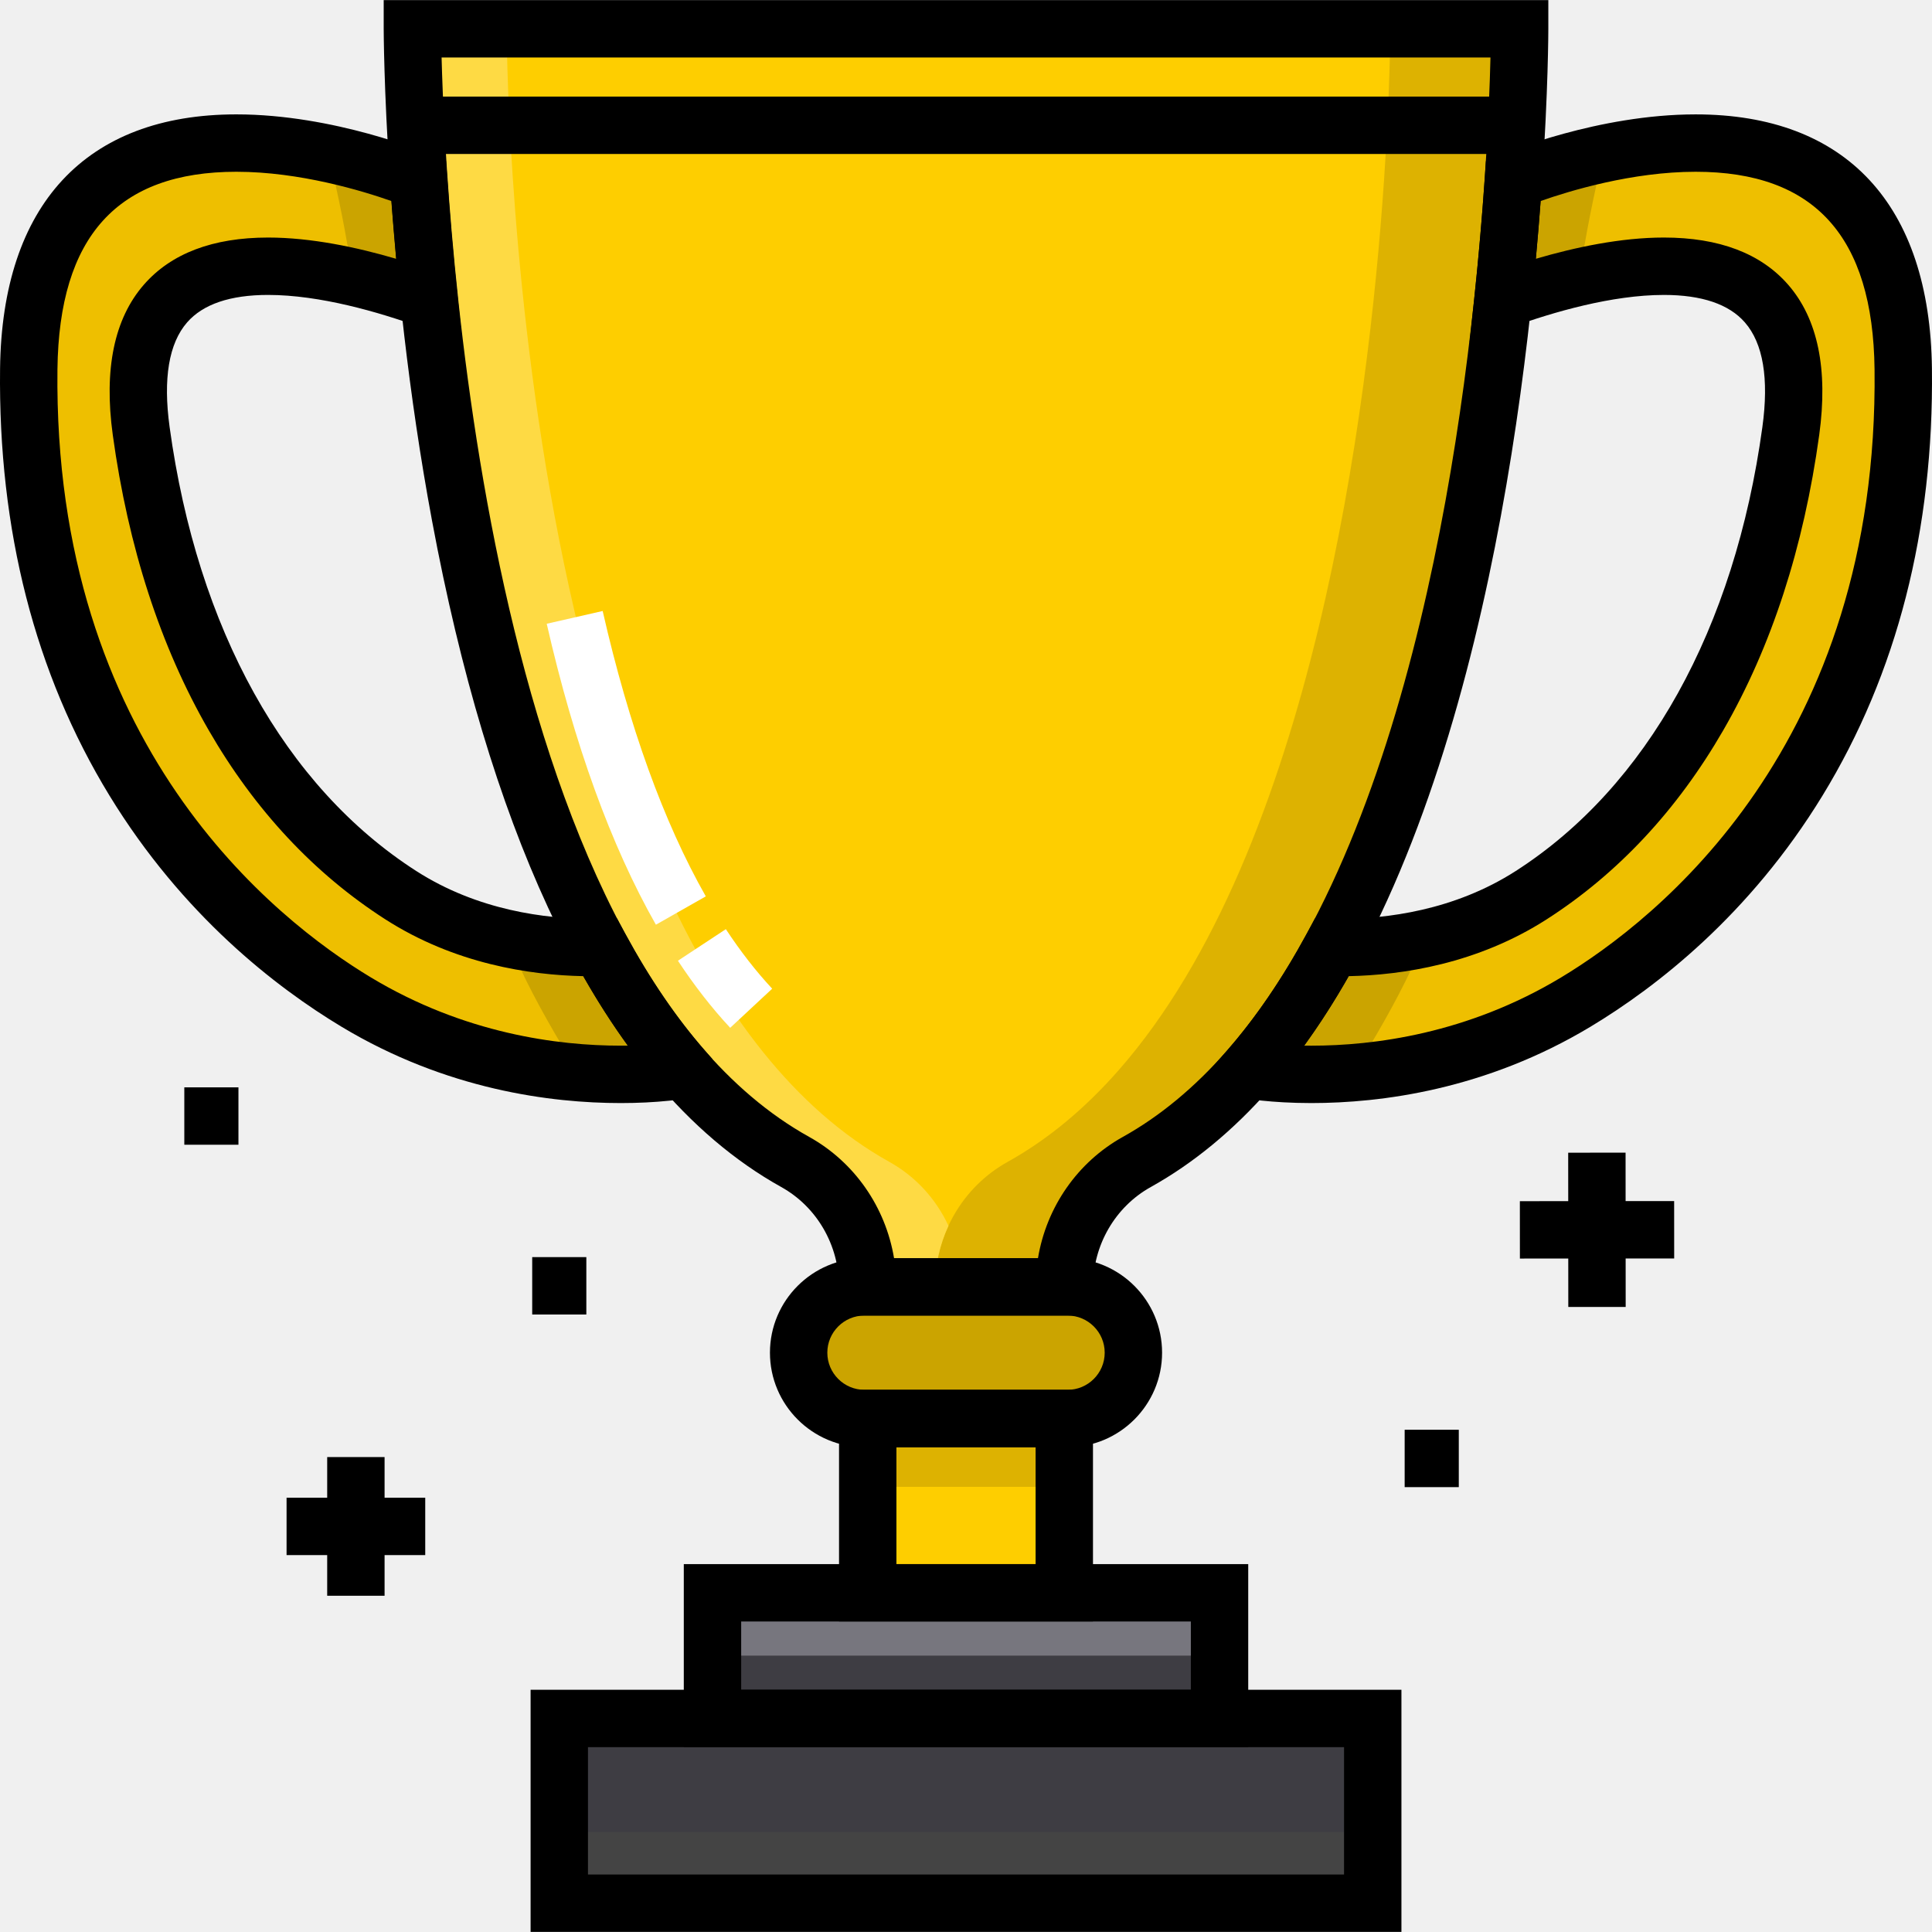
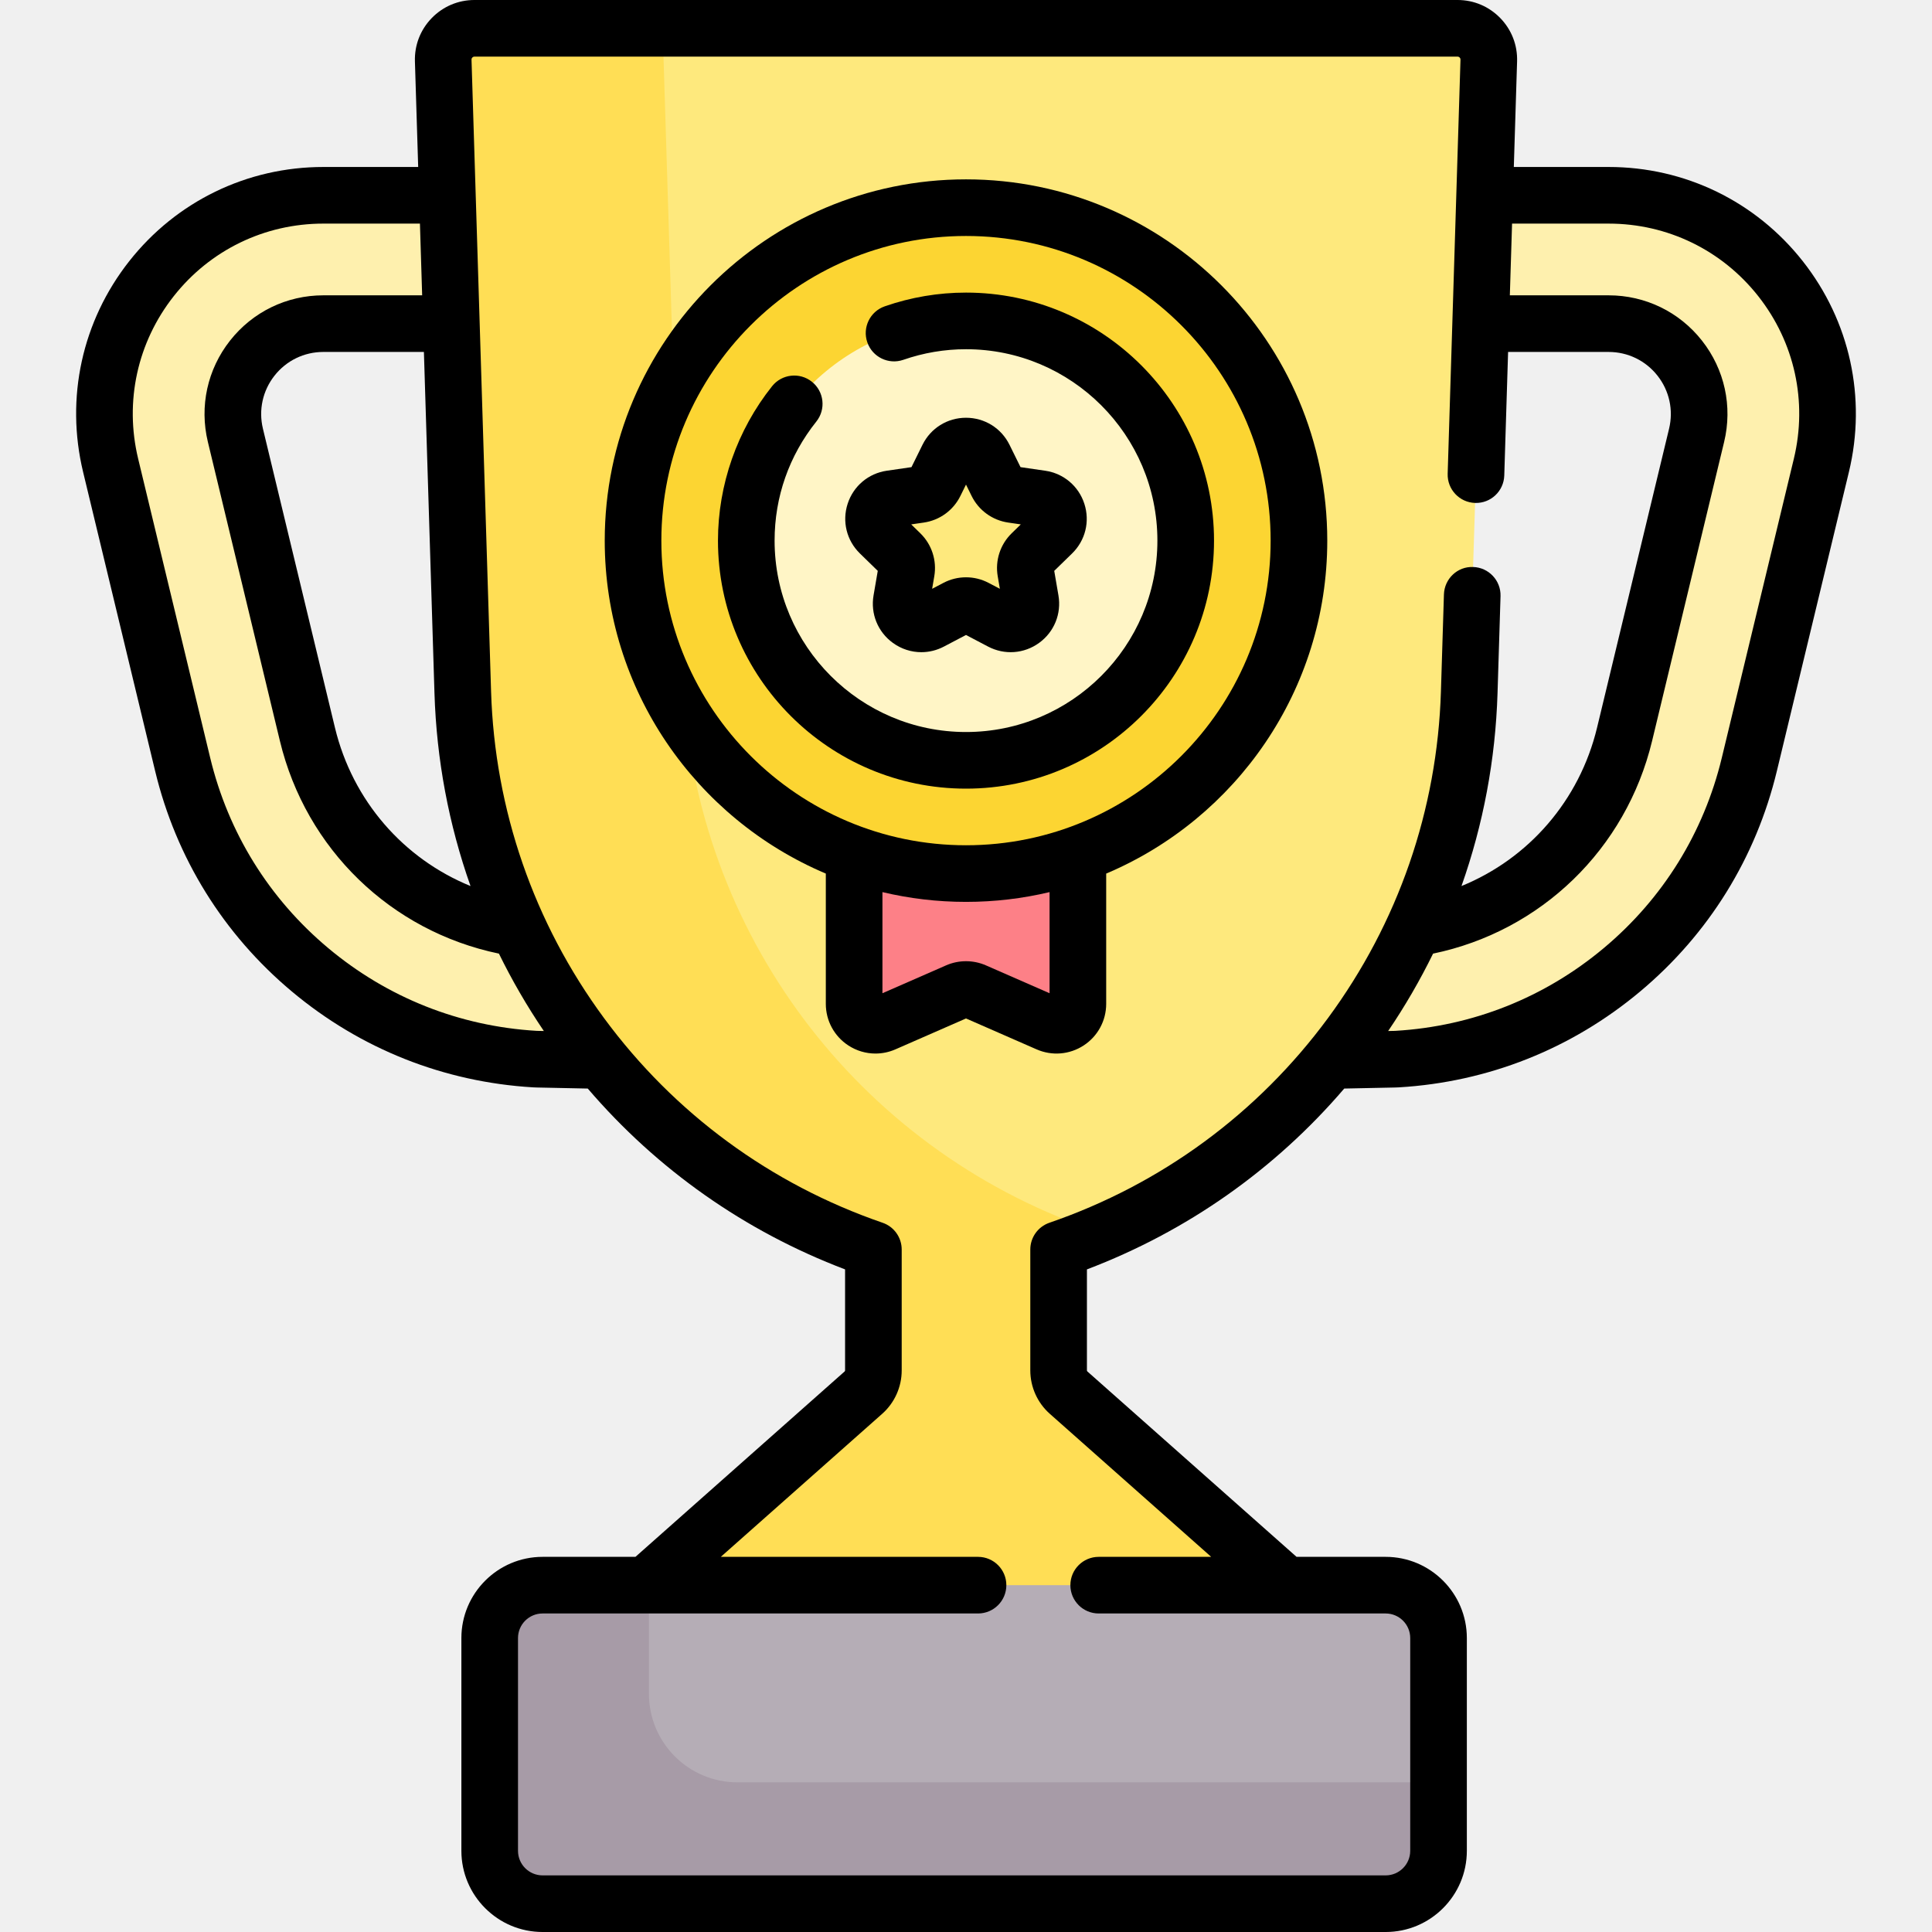
- <svg xmlns="http://www.w3.org/2000/svg" version="1.1" id="Capa_1" x="0px" y="0px" viewBox="0 0 512.001 512.001" style="enable-background:new 0 0 512.001 512.001;" xml:space="preserve">
-   <path style="fill:#FECE00;" d="M368.446,7.63H134.275h-24.988c0,0,0.001,243.86,101.449,300.302  c11.958,6.652,19.221,19.415,19.221,33.099h17.819h34.273c0-13.684,7.263-26.446,19.221-33.099  c10.993-6.116,20.793-14.435,29.532-24.404c51.397-58.624,66.062-174.372,70.246-235.651c1.67-24.462,1.672-40.249,1.672-40.249  h-34.274L368.446,7.63L368.446,7.63z" />
-   <path style="fill:#EEBF00;" d="M7.622,97.789c1.091-92.984,103.33-49.912,103.33-49.912c0.641,9.377,1.528,20.031,2.753,31.558  C86.806,69.75,29.351,55.489,37.418,114.21c8.186,59.593,34.177,100.792,68.779,123.01c19.266,12.371,40.557,14.121,52.855,13.874  c6.498,11.987,13.84,22.96,22.146,32.434v0.001c0,0-43.479,8.102-86.795-17.964C54.067,241.291,6.549,189.176,7.622,97.789z" />
-   <rect x="229.96" y="375.92" style="fill:#FECE00;" width="52.09" height="46.19" />
-   <rect x="229.1" y="375.92" style="fill:#DDB201;" width="52.96" height="18.11" />
-   <rect x="148.22" y="455.42" style="fill:#3E3D43;" width="215.57" height="48.956" />
-   <rect x="148.22" y="485.52" style="fill:#444444;" width="215.57" height="18.845" />
-   <rect x="188.82" y="422.11" style="fill:#77767E;" width="134.38" height="33.3" />
-   <rect x="188.82" y="438.76" style="fill:#3E3D43;" width="134.38" height="16.651" />
-   <path style="fill:#CBA400;" d="M282.914,375.921h-53.821c-9.635,0-17.445-7.81-17.445-17.445l0,0c0-9.635,7.81-17.445,17.445-17.445  h53.821c9.635,0,17.445,7.81,17.445,17.445l0,0C300.359,368.111,292.549,375.921,282.914,375.921z" />
-   <path style="fill:#DDB201;" d="M368.446,7.63c0,0-0.001,15.787-1.672,40.249c-4.184,61.279-18.848,177.026-70.246,235.651  c-8.74,9.969-18.539,18.288-29.532,24.404c-11.958,6.652-19.221,19.415-19.221,33.099h34.273c0-13.684,7.263-26.446,19.221-33.099  c10.993-6.116,20.793-14.435,29.532-24.404c51.397-58.624,66.062-174.372,70.246-235.651c1.67-24.462,1.672-40.249,1.672-40.249  L368.446,7.63L368.446,7.63z" />
-   <path style="fill:#FEDA44;" d="M235.724,307.932C134.276,251.49,134.275,7.63,134.275,7.63h-24.988  c0,0,0.001,243.86,101.449,300.302c11.958,6.652,19.221,19.415,19.221,33.099h17.819c0-5.677,1.267-11.188,3.584-16.177  C248.093,317.817,242.72,311.825,235.724,307.932z" />
-   <path style="fill:#EEBF00;" d="M504.378,97.789c-1.091-92.984-103.33-49.912-103.33-49.912c-0.641,9.377-1.528,20.031-2.753,31.558  c26.899-9.686,84.354-23.947,76.287,34.774c-8.186,59.593-34.177,100.792-68.779,123.01c-19.266,12.371-40.557,14.121-52.855,13.874  c-6.498,11.987-13.84,22.96-22.146,32.434v0.001c0,0,43.479,8.102,86.795-17.964C457.934,241.291,505.451,189.176,504.378,97.789z" />
+ <svg xmlns="http://www.w3.org/2000/svg" id="Capa_1" enable-background="new 0 0 511.818 511.818" height="512" viewBox="0 0 511.818 511.818" width="512">
  <g>
-     <path style="fill:#CBA400;" d="M93.363,73.396c7.544,1.726,14.632,3.984,20.342,6.04c-1.225-11.527-2.112-22.182-2.753-31.558   c0,0-10.055-4.229-23.884-7.175C89.556,51.531,91.914,62.39,93.363,73.396z" />
-     <path style="fill:#CBA400;" d="M159.052,251.094c-6.207,0.125-14.708-0.264-24.081-2.266c0.917,2.524,1.842,5.051,2.812,7.565   c4.456,9.533,9.91,18.766,15.461,27.862c16.723,1.362,27.953-0.725,27.953-0.725v-0.001   C172.892,274.054,165.55,263.081,159.052,251.094z" />
-     <path style="fill:#CBA400;" d="M418.637,73.396c-7.544,1.726-14.632,3.984-20.342,6.04c1.225-11.527,2.112-22.182,2.753-31.558   c0,0,10.055-4.229,23.884-7.175C422.444,51.531,420.087,62.39,418.637,73.396z" />
-     <path style="fill:#CBA400;" d="M352.949,251.094c6.207,0.125,14.708-0.264,24.081-2.266c-0.917,2.524-1.842,5.051-2.812,7.565   c-4.456,9.533-9.91,18.766-15.461,27.862c-16.723,1.362-27.953-0.725-27.953-0.725v-0.001   C339.108,274.054,346.45,263.081,352.949,251.094z" />
+     <g>
+       <g>
+         <g id="XMLID_995_">
+           <g>
+             <path d="m471.689 73.838c11.07 14.04 15.01 32.06 10.82 49.44l-19.08 79.22c-5.17 21.44-16.84 40.26-33.75 54.42s-37.49 22.34-59.51 23.65c-.22.01-.43.02-.66.03l-16.96.35h-193.28l-16.96-.35c-.23-.01-.44-.02-.66-.03-22.02-1.31-42.6-9.49-59.51-23.65s-28.58-32.98-33.75-54.42l-19.08-79.22c-4.19-17.38-.25-35.4 10.82-49.44 11.06-14.05 27.66-22.1 45.53-22.1h32.86 274.78 32.86c17.87 0 34.47 8.05 45.53 22.1zm-22.23 41.48c1.73-7.19.1-14.64-4.47-20.44-4.58-5.81-11.44-9.14-18.83-9.14h-33.91-272.68-33.91c-7.39 0-14.25 3.33-18.83 9.14-4.57 5.8-6.2 13.25-4.47 20.44l19.08 79.21c6.57 27.27 28.62 47.27 55.88 51.42h237.18c27.26-4.15 49.31-24.15 55.88-51.42z" fill="#fef0ae" />
+           </g>
+         </g>
+       </g>
+       <g>
+         <g id="XMLID_994_">
+           <g>
+             <path d="m386.119 7.498c4.68 0 8.43 3.87 8.28 8.54l-5.18 167.39c-1.03 33.51-12.38 64.95-31.39 90.75-19.01 25.79-45.68 45.93-77.39 56.84v32.03c0 2.25.97 4.39 2.65 5.89l57.54 51-1.91 62.48h-167.53v-62.48l57.54-51c1.68-1.5 2.65-3.64 2.65-5.89v-32.03c-63.41-21.82-106.71-80.57-108.78-147.59l-5.18-167.39c-.15-4.67 3.6-8.54 8.28-8.54h260.42z" fill="#fee97d" />
+           </g>
+         </g>
+         <path d="m285.545 265.939c0 4.081-4.189 6.82-7.927 5.183l-19.439-8.511c-1.446-.633-3.092-.633-4.538 0l-19.439 8.511c-3.738 1.637-7.927-1.102-7.927-5.183v-95.193h59.271v95.193z" fill="#fd8087" />
+         <path d="m283.106 368.958c-1.68-1.5-2.65-3.64-2.65-5.89v-32.03c3.102-1.068 6.141-2.249 9.145-3.49l3.337-1.417c-2.361-.201-4.681-.736-6.904-1.559-61.462-22.765-103.182-80.56-105.213-146.316l-5.18-167.39c-.038-1.185.177-2.317.592-3.349h-50.518c-4.68 0-8.43 3.87-8.28 8.54l5.18 167.39c2.07 67.02 45.37 125.77 108.78 147.59v32.03c0 2.25-.97 4.39-2.65 5.89l-57.54 51v62.48h167.53l1.91-62.48z" fill="#ffde55" />
+         <circle cx="255.909" cy="143.219" fill="#fcd532" r="88.205" />
+         <circle cx="255.909" cy="143.219" fill="#fff5c6" r="58.205" />
+         <path d="m260.71 121.155 3.42 6.929c.78 1.58 2.287 2.675 4.031 2.929l7.647 1.111c4.391.638 6.145 6.034 2.967 9.132l-5.533 5.393c-1.262 1.23-1.838 3.002-1.54 4.739l1.306 7.616c.75 4.373-3.84 7.709-7.768 5.644l-6.839-3.596c-1.56-.82-3.423-.82-4.983 0l-6.839 3.596c-3.928 2.065-8.518-1.27-7.768-5.644l1.306-7.616c.298-1.737-.278-3.509-1.54-4.739l-5.533-5.393c-3.178-3.097-1.424-8.494 2.967-9.132l7.647-1.111c1.744-.253 3.251-1.349 4.031-2.929l3.42-6.929c1.963-3.979 7.637-3.979 9.601 0z" fill="#fee97d" />
+       </g>
+       <path d="m367.083 419.936h-223.348c-7.736 0-14.008 6.271-14.008 14.008v56.367c0 7.736 6.271 14.008 14.008 14.008h223.349c7.736 0 14.008-6.271 14.008-14.008v-56.367c-.001-7.737-6.272-14.008-14.009-14.008z" fill="#b5adb6" />
+       <path d="m195.37 472.171c-12.954 0-23.454-10.501-23.454-23.454v-28.781h-28.181c-7.736 0-14.008 6.271-14.008 14.008v56.367c0 7.736 6.272 14.008 14.008 14.008h223.348c7.736 0 14.008-6.271 14.008-14.008v-18.139h-185.721z" fill="#a79ba7" />
+     </g>
+     <g>
+       <path d="m255.909 47.514c-52.772 0-95.705 42.934-95.705 95.705 0 39.61 24.188 73.676 58.569 88.206v34.515c0 4.457 2.227 8.573 5.958 11.013 2.18 1.425 4.679 2.15 7.194 2.15 1.789 0 3.587-.367 5.284-1.11l18.701-8.187 18.701 8.187c4.082 1.788 8.747 1.398 12.478-1.04 3.73-2.439 5.958-6.556 5.958-11.013v-34.515c34.381-14.53 58.569-48.596 58.569-88.206-.002-52.772-42.935-95.705-95.707-95.705zm22.136 215.608-16.86-7.382c-3.353-1.467-7.199-1.468-10.552.001l-16.859 7.381v-26.788c7.108 1.69 14.518 2.589 22.136 2.589s15.028-.899 22.136-2.589v26.788zm-22.136-39.198c-44.501 0-80.705-36.204-80.705-80.705s36.204-80.705 80.705-80.705 80.705 36.204 80.705 80.705-36.204 80.705-80.705 80.705z" />
+       <path d="m255.909 77.514c-7.338 0-14.579 1.224-21.521 3.637-3.913 1.359-5.982 5.634-4.622 9.547 1.36 3.911 5.633 5.979 9.546 4.621 5.354-1.861 10.938-2.805 16.596-2.805 27.959 0 50.705 22.746 50.705 50.705s-22.746 50.705-50.705 50.705-50.705-22.746-50.705-50.705c0-11.57 3.825-22.48 11.063-31.551 2.583-3.238 2.053-7.957-1.185-10.54-3.239-2.584-7.958-2.054-10.541 1.185-9.245 11.588-14.337 26.115-14.337 40.906 0 36.229 29.475 65.705 65.705 65.705s65.705-29.476 65.705-65.705-29.474-65.705-65.704-65.705z" />
+       <path d="m232.534 151.231-1.116 6.504c-.833 4.857 1.126 9.675 5.114 12.572 2.253 1.637 4.889 2.468 7.542 2.468 2.042 0 4.097-.493 5.994-1.49l5.84-3.07 5.84 3.069c4.363 2.295 9.549 1.918 13.537-.977 3.988-2.897 5.947-7.715 5.114-12.572l-1.116-6.504 4.725-4.605c3.529-3.439 4.775-8.488 3.253-13.175-1.522-4.688-5.498-8.041-10.377-8.75l-6.529-.948-2.92-5.918c-2.181-4.419-6.598-7.165-11.526-7.165s-9.345 2.746-11.526 7.165l-2.92 5.918-6.531.948c-4.877.709-8.853 4.063-10.375 8.75s-.276 9.735 3.253 13.175zm12.204-12.796c4.187-.609 7.804-3.238 9.676-7.031l1.495-3.029 1.495 3.029c1.872 3.793 5.489 6.422 9.679 7.031l3.342.485-2.42 2.359c-3.029 2.953-4.41 7.206-3.695 11.376l.571 3.329-2.992-1.573c-1.872-.983-3.925-1.475-5.979-1.475s-4.108.491-5.982 1.476l-2.99 1.572.571-3.329c.715-4.17-.667-8.423-3.697-11.378l-2.418-2.357z" />
+       <path d="m477.584 69.194c-12.493-15.861-31.238-24.958-51.429-24.958h-25.121l.866-27.964c.133-4.307-1.445-8.382-4.445-11.475-3-3.094-7.024-4.798-11.333-4.798h-260.425c-4.309 0-8.334 1.704-11.333 4.798-3 3.093-4.578 7.168-4.445 11.476l.866 27.963h-25.122c-20.19 0-38.936 9.097-51.429 24.957-12.494 15.86-16.948 36.215-12.219 55.845l19.083 79.212c5.545 23.018 18.072 43.218 36.225 58.416 18.152 15.198 40.24 23.978 63.89 25.391.319.019.639.032.936.037l13.56.283c18.366 21.451 41.656 37.84 68.166 47.905v26.766c0 .104-.045.205-.123.274l-55.412 49.114h-24.605c-11.859 0-21.507 9.648-21.507 21.508v56.367c0 11.859 9.648 21.508 21.507 21.508h223.349c11.859 0 21.507-9.648 21.507-21.508v-56.367c0-11.859-9.648-21.508-21.507-21.508h-23.605l-55.411-49.114c-.079-.069-.124-.17-.124-.274v-26.766c26.51-10.064 49.8-26.454 68.166-47.905l13.537-.282c.32-.006.64-.02.974-.039 23.635-1.412 45.723-10.191 63.875-25.39 18.153-15.198 30.68-35.398 36.225-58.416l19.083-79.212c4.728-19.63.274-39.984-12.22-55.844zm-362.484 114.465c.545 17.593 3.786 34.771 9.548 51.067-17.761-7.242-31.256-22.622-35.913-41.953l-19.083-79.212c-1.189-4.937-.069-10.058 3.073-14.048 3.143-3.989 7.858-6.277 12.937-6.277h26.638zm26.992 89.424c-20.403-1.22-39.47-8.799-55.141-21.919-15.67-13.119-26.484-30.558-31.271-50.428l-19.083-79.212c-3.645-15.132-.212-30.822 9.419-43.049s24.081-19.239 39.646-19.239h25.586l.588 19h-26.173c-9.705 0-18.715 4.372-24.721 11.996-6.005 7.625-8.146 17.409-5.873 26.843l19.083 79.212c6.914 28.701 29.462 50.421 58.021 56.342 3.464 7.067 7.432 13.917 11.897 20.501l-1.633-.034c-.12-.001-.24-.007-.345-.013zm135.911 50.845c-3.027 1.042-5.059 3.891-5.059 7.092v32.027c0 4.393 1.885 8.584 5.174 11.499l42.748 37.89h-29.806c-4.142 0-7.5 3.357-7.5 7.5s3.358 7.5 7.5 7.5h76.023c3.588 0 6.507 2.919 6.507 6.508v56.367c0 3.589-2.919 6.508-6.507 6.508h-223.348c-3.588 0-6.507-2.919-6.507-6.508v-56.367c0-3.589 2.919-6.508 6.507-6.508h115.363c4.142 0 7.5-3.357 7.5-7.5s-3.358-7.5-7.5-7.5h-68.145l42.749-37.89c3.288-2.915 5.173-7.106 5.173-11.499v-32.027c0-3.201-2.032-6.05-5.059-7.092-29.663-10.209-55.179-28.952-73.79-54.205-18.611-25.252-28.962-55.173-29.932-86.528l-5.182-167.385c-.007-.221.067-.412.221-.57.154-.159.344-.239.564-.239h260.425c.221 0 .411.08.564.239.153.158.228.35.221.569l-3.396 109.699c-.128 4.141 3.125 7.601 7.265 7.729 4.142.137 7.6-3.124 7.729-7.264l1.013-32.736h26.638c5.079 0 9.794 2.288 12.937 6.277 3.143 3.99 4.263 9.111 3.074 14.048l-19.083 79.212c-4.657 19.33-18.152 34.709-35.913 41.952 5.762-16.295 9.003-33.474 9.548-51.066l.796-25.724c.128-4.141-3.125-7.601-7.265-7.729-4.147-.176-7.6 3.124-7.729 7.264l-.796 25.724c-.97 31.355-11.321 61.276-29.932 86.528-18.611 25.253-44.127 43.996-73.79 54.205zm197.218-202.404-19.083 79.212c-4.787 19.87-15.601 37.309-31.271 50.428-15.67 13.12-34.738 20.699-55.126 21.918-.12.007-.24.013-.383.016l-1.61.034c4.465-6.584 8.433-13.435 11.897-20.502 28.559-5.921 51.106-27.642 58.021-56.342l19.083-79.212c2.273-9.434.132-19.218-5.873-26.843-6.005-7.624-15.016-11.996-24.72-11.996h-26.174l.588-19h25.586c15.564 0 30.015 7.013 39.646 19.239s13.064 27.917 9.419 43.048z" />
+     </g>
  </g>
-   <path d="M289.652,429.714h-67.298v-61.396h67.298V429.714z M237.561,414.507h36.885v-30.982h-36.885L237.561,414.507  L237.561,414.507z" />
-   <path d="M282.915,383.524h-53.822c-13.812,0-25.049-11.237-25.049-25.049s11.237-25.049,25.049-25.049h53.822  c13.812,0,25.049,11.237,25.049,25.049S296.727,383.524,282.915,383.524z M229.093,348.634c-5.427,0-9.842,4.415-9.842,9.842  s4.415,9.842,9.842,9.842h53.822c5.427,0,9.842-4.415,9.842-9.842s-4.415-9.842-9.842-9.842H229.093z" />
-   <path d="M330.794,463.015H181.213v-48.508h149.581V463.015z M196.42,447.808h119.167v-18.094H196.42V447.808z" />
-   <path d="M371.394,511.975H140.613v-64.167h230.781V511.975L371.394,511.975z M155.82,496.768h200.368v-33.753H155.82V496.768z" />
-   <path d="M289.652,348.634h-67.298v-7.603c0-11.061-5.869-21.198-15.314-26.455c-24.574-13.672-45.384-38.631-61.852-74.182  c-12.887-27.821-23.214-62.27-30.693-102.385C101.83,70.084,101.683,8.246,101.683,7.629V0.026h308.641l-0.001,7.604  c0,0.655-0.021,16.326-1.69,40.766c-4.366,63.947-19.54,180.18-72.114,240.145c-9.63,10.985-20.246,19.746-31.552,26.036  c-9.446,5.257-15.314,15.393-15.314,26.455L289.652,348.634L289.652,348.634z M236.933,333.427h38.142  c2.255-13.528,10.449-25.435,22.499-32.139c9.778-5.44,19.033-13.102,27.511-22.773c49.627-56.604,64.143-169.122,68.377-231.156  c0.957-14.031,1.362-25.239,1.531-32.127H117.026c1.09,41.271,10.846,237.896,97.407,286.055  C226.483,307.993,234.679,319.899,236.933,333.427z" />
-   <path d="M347.517,292.324c-0.003,0-0.002,0-0.004,0c-10.895-0.001-17.813-1.265-18.102-1.32l-13.13-2.444l8.805-10.043  c7.562-8.625,14.687-19.071,21.18-31.046l2.208-4.072l4.63,0.094c0.632,0.012,1.289,0.019,1.969,0.019  c12.255,0,30.291-2.201,46.623-12.689c34.791-22.34,58.001-64.121,65.354-117.647c1.766-12.851,0.205-22.182-4.637-27.734  c-4.213-4.832-11.434-7.282-21.463-7.282c-13.774,0-29.397,4.584-40.077,8.431l-11.419,4.112l1.282-12.068  c1.1-10.356,2.017-20.878,2.728-31.273l0.318-4.671l4.315-1.818c1.024-0.432,25.357-10.559,51.266-10.559  c39.87,0,62.109,23.932,62.619,67.388c0.502,42.75-9.247,80.804-28.976,113.107c-19.371,31.715-44.129,50.826-61.487,61.271  C393.716,288.81,365.93,292.324,347.517,292.324z M345.624,277.102c0.612,0.01,1.243,0.015,1.889,0.015c0.001,0,0.003,0,0.004,0  c16.487,0,41.347-3.135,66.16-18.066c25.375-15.271,84.268-61.544,83.1-161.171c-0.415-35.233-15.924-52.36-47.414-52.36  c-16.839,0-33.471,5.076-41.077,7.754c-0.378,5.095-0.804,10.21-1.274,15.311c10.334-3.036,22.512-5.634,33.937-5.634  c14.618,0,25.696,4.203,32.925,12.494c7.858,9.013,10.631,22.403,8.242,39.798c-4.095,29.801-12.651,56.141-25.431,78.287  c-12.201,21.142-27.938,37.994-46.772,50.086c-18.396,11.813-38.293,14.792-52.486,15.077  C353.677,265.288,349.735,271.438,345.624,277.102z" />
-   <path d="M164.488,292.324c-18.416,0-46.203-3.513-74.006-20.244c-17.359-10.446-42.117-29.556-61.487-61.272  C9.266,178.504-0.483,140.45,0.018,97.7c0.51-43.455,22.748-67.388,62.619-67.388c25.91,0,50.243,10.127,51.266,10.559l4.314,1.818  l0.319,4.67c0.713,10.424,1.63,20.945,2.728,31.273l1.282,12.069l-11.419-4.112c-10.68-3.846-26.304-8.43-40.077-8.43  c-10.029,0-17.251,2.449-21.463,7.281c-4.843,5.554-6.403,14.884-4.638,27.734c7.353,53.526,30.563,95.308,65.354,117.647  c16.333,10.488,34.369,12.689,46.623,12.689c0.681,0,1.338-0.007,1.97-0.019l4.63-0.094l2.207,4.072  c6.493,11.977,13.619,22.423,21.179,31.045l1.887,2.151v2.861c0,1.979-0.746,6.694-7.658,7.709c-1.116,0.164-2.345,0.316-3.652,0.45  C173.403,292.11,169.028,292.324,164.488,292.324z M62.637,45.519c-31.49,0-46.999,17.127-47.413,52.358  c-1.17,99.626,57.724,145.901,83.099,161.171c24.813,14.932,49.676,18.066,66.164,18.066c0.646,0,1.275-0.005,1.888-0.015  c-4.11-5.664-8.054-11.814-11.801-18.406c-14.193-0.285-34.091-3.264-52.486-15.077c-18.835-12.094-34.571-28.946-46.772-50.086  c-12.781-22.146-21.337-48.485-25.431-78.287c-2.39-17.396,0.383-30.786,8.242-39.798c7.228-8.291,18.306-12.493,32.925-12.493  c11.424,0,23.601,2.597,33.936,5.634c-0.469-5.094-0.895-10.21-1.274-15.312C96.112,50.596,79.478,45.519,62.637,45.519z" />
-   <rect x="109.29" y="25.598" width="292.78" height="15.207" />
-   <g>
-     <path style="fill:#FFFFFF;" d="M193.508,272.38c-4.855-5.213-9.514-11.193-13.851-17.776l12.699-8.366   c3.871,5.877,8.002,11.184,12.28,15.777L193.508,272.38z" />
-     <path style="fill:#FFFFFF;" d="M173.822,245.059c-11.906-20.957-21.639-47.791-28.933-79.756l14.826-3.382   c6.963,30.517,16.157,55.96,27.329,75.626L173.822,245.059z" />
-   </g>
-   <rect x="402.763" y="318.312" transform="matrix(6.799998e-004 1 -1 6.799998e-004 748.8335 -97.5124)" width="40.886" height="15.207" />
-   <rect x="415.625" y="305.471" transform="matrix(6.499999e-004 1 -1 6.499999e-004 748.8676 -97.5255)" width="15.207" height="40.886" />
-   <rect x="86.71" y="386.14" width="15.207" height="36.75" />
-   <rect x="75.943" y="396.91" width="36.75" height="15.207" />
-   <rect x="48.845" y="288.16" width="14.345" height="15.207" />
-   <rect x="141.04" y="333.15" width="14.345" height="15.207" />
-   <rect x="372.25" y="378.9" width="14.345" height="15.207" />
-   <g>
- </g>
-   <g>
- </g>
-   <g>
- </g>
-   <g>
- </g>
-   <g>
- </g>
-   <g>
- </g>
-   <g>
- </g>
-   <g>
- </g>
-   <g>
- </g>
-   <g>
- </g>
-   <g>
- </g>
-   <g>
- </g>
-   <g>
- </g>
-   <g>
- </g>
-   <g>
- </g>
</svg>
